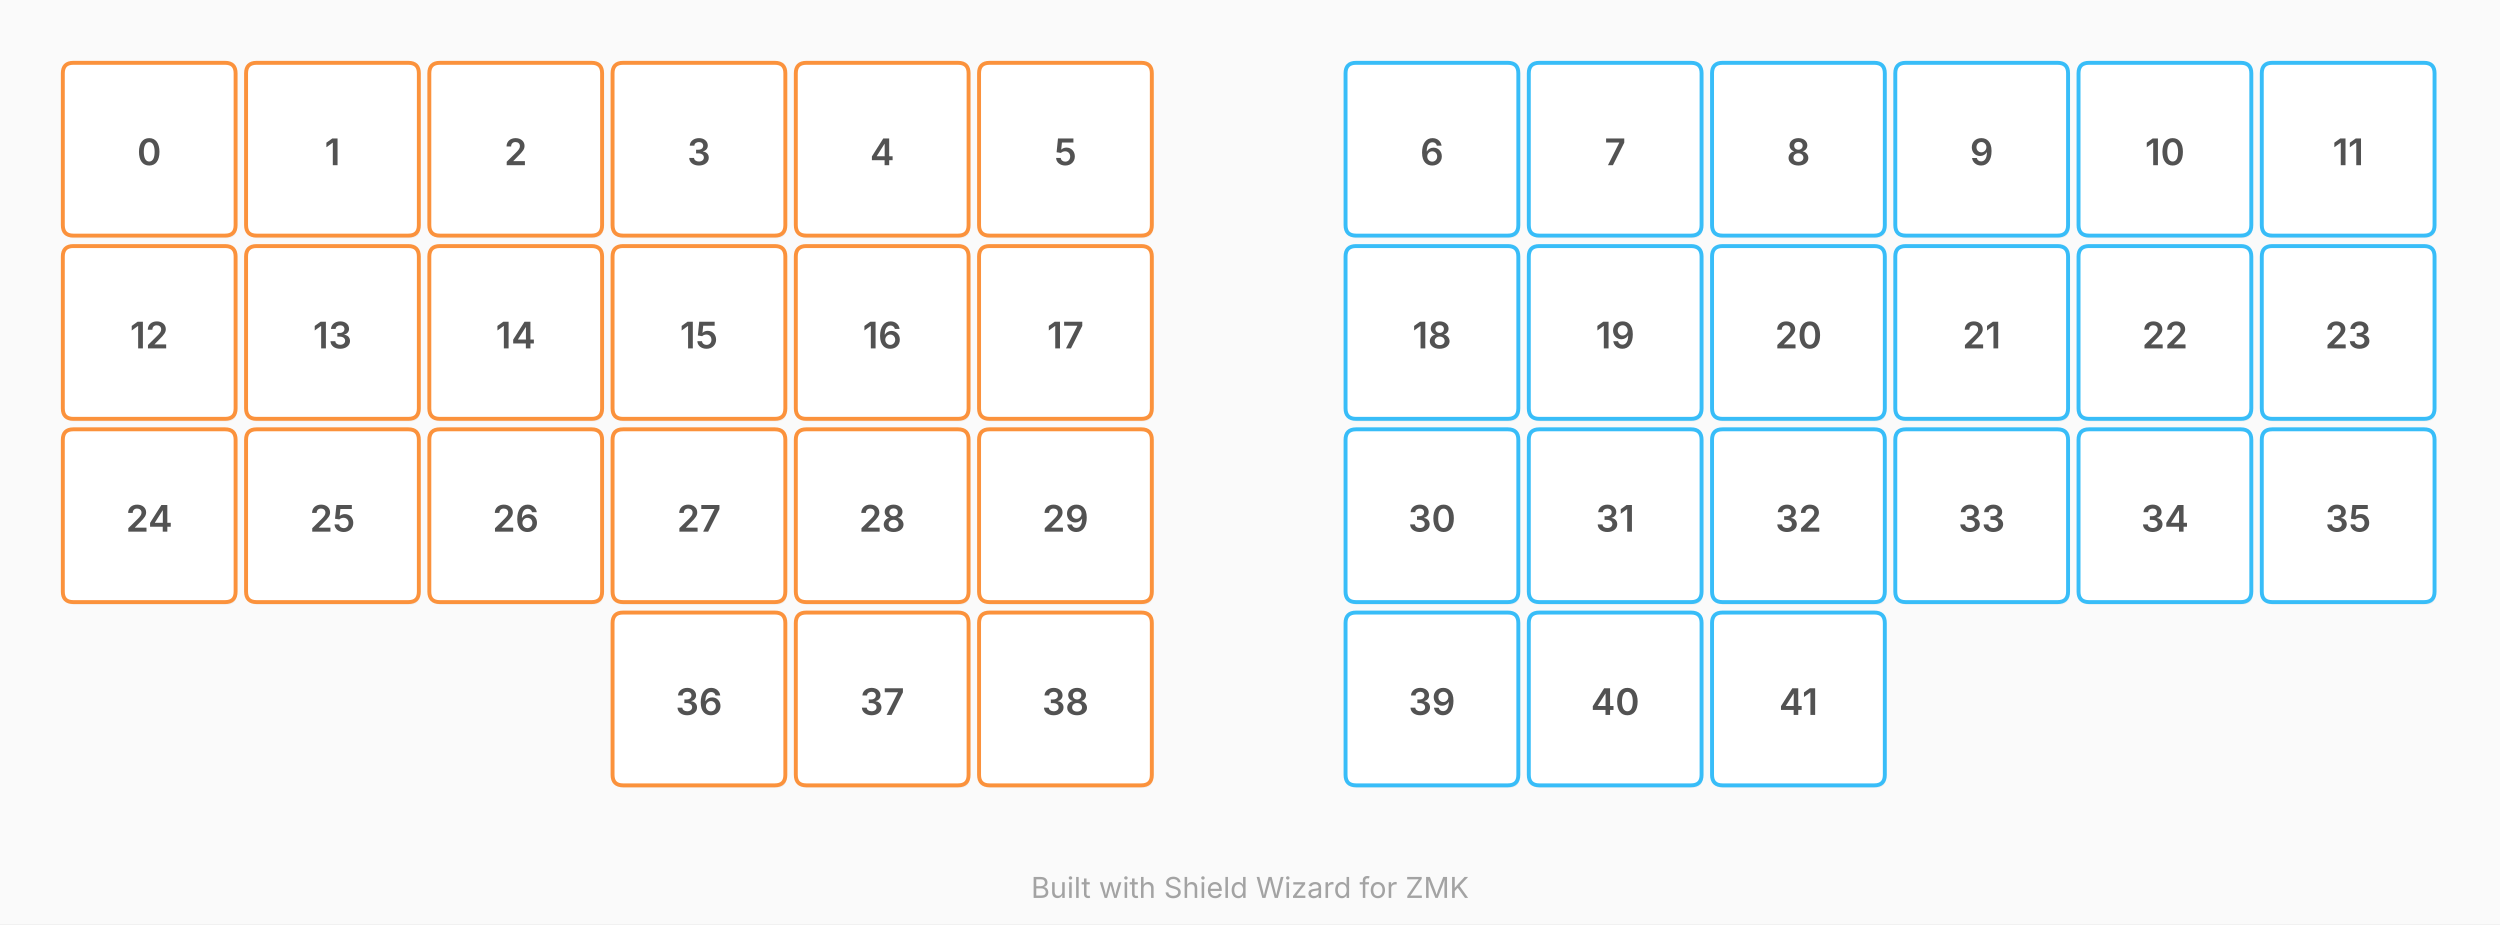
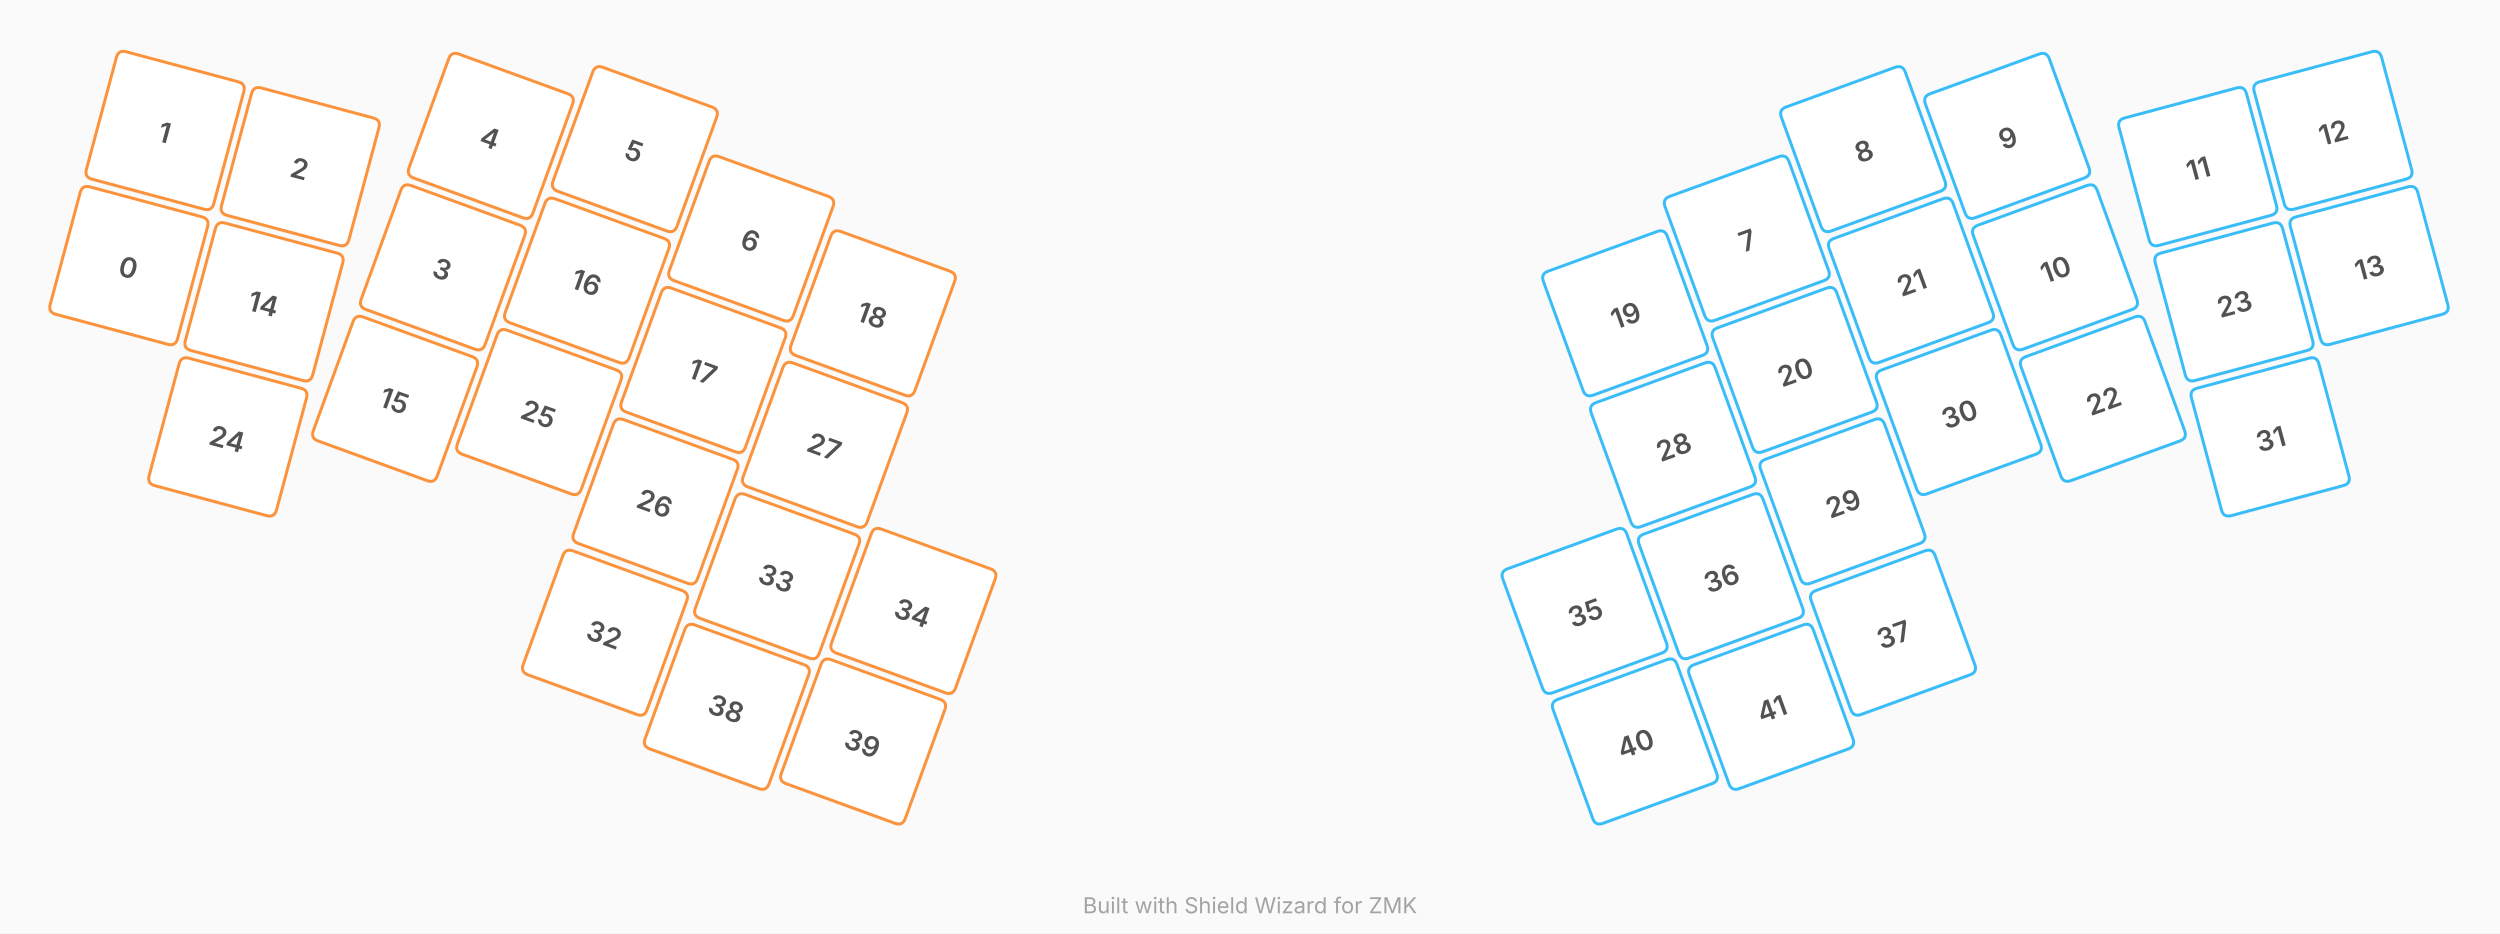
- <svg xmlns="http://www.w3.org/2000/svg" viewBox="0 0 955 353">
+ <svg xmlns="http://www.w3.org/2000/svg" viewBox="0 0 1251 467">
  <style>
  .bg { fill: #fafafa; }
  .key-body { fill: #ffffff; }
  .key-shadow { fill: rgba(0,0,0,0.04); }
  .key-label { fill: #525252; font-weight: 600; }
  .footer { fill: #a3a3a3; }
  @media (prefers-color-scheme: dark) {
    .bg { fill: #171717; }
    .key-body { fill: #2a2a2a; }
    .key-shadow { fill: rgba(0,0,0,0.15); }
    .key-label { fill: #d4d4d4; }
    .footer { fill: #525252; }
  }
</style>
-   <rect class="bg" width="955" height="353" />
-   <g transform="translate(22,22)">
+   <rect class="bg" width="1251" height="467" />
+   <g transform="translate(29.50252,97.89693) rotate(15,35,35)">
    <path class="key-shadow" d="M 6,2 L 64,2 Q 68,2 68,6 L 68,64 Q 68,68 64,68 L 6,68 Q 2,68 2,64 L 2,6 Q 2,2 6,2 Z" transform="translate(0.5,1)" />
    <path class="key-body" d="M 6,2 L 64,2 Q 68,2 68,6 L 68,64 Q 68,68 64,68 L 6,68 Q 2,68 2,64 L 2,6 Q 2,2 6,2 Z" stroke="#fb923c" stroke-width="1.5" />
    <text x="35" y="36" text-anchor="middle" dominant-baseline="central" font-family="system-ui, -apple-system, sans-serif" font-size="14" class="key-label">0</text>
  </g>
-   <g transform="translate(92,22)">
+   <g transform="translate(47.61985,30.28211) rotate(15,35,35)">
    <path class="key-shadow" d="M 6,2 L 64,2 Q 68,2 68,6 L 68,64 Q 68,68 64,68 L 6,68 Q 2,68 2,64 L 2,6 Q 2,2 6,2 Z" transform="translate(0.5,1)" />
    <path class="key-body" d="M 6,2 L 64,2 Q 68,2 68,6 L 68,64 Q 68,68 64,68 L 6,68 Q 2,68 2,64 L 2,6 Q 2,2 6,2 Z" stroke="#fb923c" stroke-width="1.5" />
    <text x="35" y="36" text-anchor="middle" dominant-baseline="central" font-family="system-ui, -apple-system, sans-serif" font-size="14" class="key-label">1</text>
  </g>
-   <g transform="translate(162,22)">
+   <g transform="translate(115.2347,48.39944) rotate(15,35,35)">
    <path class="key-shadow" d="M 6,2 L 64,2 Q 68,2 68,6 L 68,64 Q 68,68 64,68 L 6,68 Q 2,68 2,64 L 2,6 Q 2,2 6,2 Z" transform="translate(0.5,1)" />
    <path class="key-body" d="M 6,2 L 64,2 Q 68,2 68,6 L 68,64 Q 68,68 64,68 L 6,68 Q 2,68 2,64 L 2,6 Q 2,2 6,2 Z" stroke="#fb923c" stroke-width="1.5" />
    <text x="35" y="36" text-anchor="middle" dominant-baseline="central" font-family="system-ui, -apple-system, sans-serif" font-size="14" class="key-label">2</text>
  </g>
-   <g transform="translate(232,22)">
+   <g transform="translate(186.663,98.77851) rotate(20,35,35)">
    <path class="key-shadow" d="M 6,2 L 64,2 Q 68,2 68,6 L 68,64 Q 68,68 64,68 L 6,68 Q 2,68 2,64 L 2,6 Q 2,2 6,2 Z" transform="translate(0.5,1)" />
    <path class="key-body" d="M 6,2 L 64,2 Q 68,2 68,6 L 68,64 Q 68,68 64,68 L 6,68 Q 2,68 2,64 L 2,6 Q 2,2 6,2 Z" stroke="#fb923c" stroke-width="1.5" />
    <text x="35" y="36" text-anchor="middle" dominant-baseline="central" font-family="system-ui, -apple-system, sans-serif" font-size="14" class="key-label">3</text>
  </g>
-   <g transform="translate(302,22)">
+   <g transform="translate(210.6045,33) rotate(20,35,35)">
    <path class="key-shadow" d="M 6,2 L 64,2 Q 68,2 68,6 L 68,64 Q 68,68 64,68 L 6,68 Q 2,68 2,64 L 2,6 Q 2,2 6,2 Z" transform="translate(0.5,1)" />
    <path class="key-body" d="M 6,2 L 64,2 Q 68,2 68,6 L 68,64 Q 68,68 64,68 L 6,68 Q 2,68 2,64 L 2,6 Q 2,2 6,2 Z" stroke="#fb923c" stroke-width="1.5" />
    <text x="35" y="36" text-anchor="middle" dominant-baseline="central" font-family="system-ui, -apple-system, sans-serif" font-size="14" class="key-label">4</text>
  </g>
-   <g transform="translate(372,22)">
+   <g transform="translate(282.6833,39.63131) rotate(20,35,35)">
    <path class="key-shadow" d="M 6,2 L 64,2 Q 68,2 68,6 L 68,64 Q 68,68 64,68 L 6,68 Q 2,68 2,64 L 2,6 Q 2,2 6,2 Z" transform="translate(0.5,1)" />
    <path class="key-body" d="M 6,2 L 64,2 Q 68,2 68,6 L 68,64 Q 68,68 64,68 L 6,68 Q 2,68 2,64 L 2,6 Q 2,2 6,2 Z" stroke="#fb923c" stroke-width="1.5" />
    <text x="35" y="36" text-anchor="middle" dominant-baseline="central" font-family="system-ui, -apple-system, sans-serif" font-size="14" class="key-label">5</text>
  </g>
-   <g transform="translate(512,22)">
-     <path class="key-shadow" d="M 6,2 L 64,2 Q 68,2 68,6 L 68,64 Q 68,68 64,68 L 6,68 Q 2,68 2,64 L 2,6 Q 2,2 6,2 Z" transform="translate(0.5,1)" />
-     <path class="key-body" d="M 6,2 L 64,2 Q 68,2 68,6 L 68,64 Q 68,68 64,68 L 6,68 Q 2,68 2,64 L 2,6 Q 2,2 6,2 Z" stroke="#38bdf8" stroke-width="1.5" />
+   <g transform="translate(340.9014,84.34486) rotate(20,35,35)">
+     <path class="key-shadow" d="M 6,2 L 64,2 Q 68,2 68,6 L 68,64 Q 68,68 64,68 L 6,68 Q 2,68 2,64 L 2,6 Q 2,2 6,2 Z" transform="translate(0.5,1)" />
+     <path class="key-body" d="M 6,2 L 64,2 Q 68,2 68,6 L 68,64 Q 68,68 64,68 L 6,68 Q 2,68 2,64 L 2,6 Q 2,2 6,2 Z" stroke="#fb923c" stroke-width="1.5" />
    <text x="35" y="36" text-anchor="middle" dominant-baseline="central" font-family="system-ui, -apple-system, sans-serif" font-size="14" class="key-label">6</text>
  </g>
-   <g transform="translate(582,22)">
+   <g transform="translate(839.0986,84.34486) rotate(-20,35,35)">
    <path class="key-shadow" d="M 6,2 L 64,2 Q 68,2 68,6 L 68,64 Q 68,68 64,68 L 6,68 Q 2,68 2,64 L 2,6 Q 2,2 6,2 Z" transform="translate(0.5,1)" />
    <path class="key-body" d="M 6,2 L 64,2 Q 68,2 68,6 L 68,64 Q 68,68 64,68 L 6,68 Q 2,68 2,64 L 2,6 Q 2,2 6,2 Z" stroke="#38bdf8" stroke-width="1.5" />
    <text x="35" y="36" text-anchor="middle" dominant-baseline="central" font-family="system-ui, -apple-system, sans-serif" font-size="14" class="key-label">7</text>
  </g>
-   <g transform="translate(652,22)">
+   <g transform="translate(897.3167,39.63131) rotate(-20,35,35)">
    <path class="key-shadow" d="M 6,2 L 64,2 Q 68,2 68,6 L 68,64 Q 68,68 64,68 L 6,68 Q 2,68 2,64 L 2,6 Q 2,2 6,2 Z" transform="translate(0.5,1)" />
    <path class="key-body" d="M 6,2 L 64,2 Q 68,2 68,6 L 68,64 Q 68,68 64,68 L 6,68 Q 2,68 2,64 L 2,6 Q 2,2 6,2 Z" stroke="#38bdf8" stroke-width="1.5" />
    <text x="35" y="36" text-anchor="middle" dominant-baseline="central" font-family="system-ui, -apple-system, sans-serif" font-size="14" class="key-label">8</text>
  </g>
-   <g transform="translate(722,22)">
+   <g transform="translate(969.3955,33) rotate(-20,35,35)">
    <path class="key-shadow" d="M 6,2 L 64,2 Q 68,2 68,6 L 68,64 Q 68,68 64,68 L 6,68 Q 2,68 2,64 L 2,6 Q 2,2 6,2 Z" transform="translate(0.5,1)" />
    <path class="key-body" d="M 6,2 L 64,2 Q 68,2 68,6 L 68,64 Q 68,68 64,68 L 6,68 Q 2,68 2,64 L 2,6 Q 2,2 6,2 Z" stroke="#38bdf8" stroke-width="1.5" />
    <text x="35" y="36" text-anchor="middle" dominant-baseline="central" font-family="system-ui, -apple-system, sans-serif" font-size="14" class="key-label">9</text>
  </g>
-   <g transform="translate(792,22)">
+   <g transform="translate(993.337,98.77851) rotate(-20,35,35)">
    <path class="key-shadow" d="M 6,2 L 64,2 Q 68,2 68,6 L 68,64 Q 68,68 64,68 L 6,68 Q 2,68 2,64 L 2,6 Q 2,2 6,2 Z" transform="translate(0.5,1)" />
    <path class="key-body" d="M 6,2 L 64,2 Q 68,2 68,6 L 68,64 Q 68,68 64,68 L 6,68 Q 2,68 2,64 L 2,6 Q 2,2 6,2 Z" stroke="#38bdf8" stroke-width="1.5" />
    <text x="35" y="36" text-anchor="middle" dominant-baseline="central" font-family="system-ui, -apple-system, sans-serif" font-size="14" class="key-label">10</text>
  </g>
-   <g transform="translate(862,22)">
+   <g transform="translate(1064.765,48.39944) rotate(-15,35,35)">
    <path class="key-shadow" d="M 6,2 L 64,2 Q 68,2 68,6 L 68,64 Q 68,68 64,68 L 6,68 Q 2,68 2,64 L 2,6 Q 2,2 6,2 Z" transform="translate(0.5,1)" />
    <path class="key-body" d="M 6,2 L 64,2 Q 68,2 68,6 L 68,64 Q 68,68 64,68 L 6,68 Q 2,68 2,64 L 2,6 Q 2,2 6,2 Z" stroke="#38bdf8" stroke-width="1.5" />
    <text x="35" y="36" text-anchor="middle" dominant-baseline="central" font-family="system-ui, -apple-system, sans-serif" font-size="14" class="key-label">11</text>
  </g>
-   <g transform="translate(22,92)">
-     <path class="key-shadow" d="M 6,2 L 64,2 Q 68,2 68,6 L 68,64 Q 68,68 64,68 L 6,68 Q 2,68 2,64 L 2,6 Q 2,2 6,2 Z" transform="translate(0.5,1)" />
-     <path class="key-body" d="M 6,2 L 64,2 Q 68,2 68,6 L 68,64 Q 68,68 64,68 L 6,68 Q 2,68 2,64 L 2,6 Q 2,2 6,2 Z" stroke="#fb923c" stroke-width="1.5" />
+   <g transform="translate(1132.38,30.28211) rotate(-15,35,35)">
+     <path class="key-shadow" d="M 6,2 L 64,2 Q 68,2 68,6 L 68,64 Q 68,68 64,68 L 6,68 Q 2,68 2,64 L 2,6 Q 2,2 6,2 Z" transform="translate(0.5,1)" />
+     <path class="key-body" d="M 6,2 L 64,2 Q 68,2 68,6 L 68,64 Q 68,68 64,68 L 6,68 Q 2,68 2,64 L 2,6 Q 2,2 6,2 Z" stroke="#38bdf8" stroke-width="1.5" />
    <text x="35" y="36" text-anchor="middle" dominant-baseline="central" font-family="system-ui, -apple-system, sans-serif" font-size="14" class="key-label">12</text>
  </g>
-   <g transform="translate(92,92)">
-     <path class="key-shadow" d="M 6,2 L 64,2 Q 68,2 68,6 L 68,64 Q 68,68 64,68 L 6,68 Q 2,68 2,64 L 2,6 Q 2,2 6,2 Z" transform="translate(0.5,1)" />
-     <path class="key-body" d="M 6,2 L 64,2 Q 68,2 68,6 L 68,64 Q 68,68 64,68 L 6,68 Q 2,68 2,64 L 2,6 Q 2,2 6,2 Z" stroke="#fb923c" stroke-width="1.5" />
+   <g transform="translate(1150.497,97.89693) rotate(-15,35,35)">
+     <path class="key-shadow" d="M 6,2 L 64,2 Q 68,2 68,6 L 68,64 Q 68,68 64,68 L 6,68 Q 2,68 2,64 L 2,6 Q 2,2 6,2 Z" transform="translate(0.5,1)" />
+     <path class="key-body" d="M 6,2 L 64,2 Q 68,2 68,6 L 68,64 Q 68,68 64,68 L 6,68 Q 2,68 2,64 L 2,6 Q 2,2 6,2 Z" stroke="#38bdf8" stroke-width="1.5" />
    <text x="35" y="36" text-anchor="middle" dominant-baseline="central" font-family="system-ui, -apple-system, sans-serif" font-size="14" class="key-label">13</text>
  </g>
-   <g transform="translate(162,92)">
+   <g transform="translate(97.11733,116.0143) rotate(15,35,35)">
    <path class="key-shadow" d="M 6,2 L 64,2 Q 68,2 68,6 L 68,64 Q 68,68 64,68 L 6,68 Q 2,68 2,64 L 2,6 Q 2,2 6,2 Z" transform="translate(0.5,1)" />
    <path class="key-body" d="M 6,2 L 64,2 Q 68,2 68,6 L 68,64 Q 68,68 64,68 L 6,68 Q 2,68 2,64 L 2,6 Q 2,2 6,2 Z" stroke="#fb923c" stroke-width="1.5" />
    <text x="35" y="36" text-anchor="middle" dominant-baseline="central" font-family="system-ui, -apple-system, sans-serif" font-size="14" class="key-label">14</text>
  </g>
-   <g transform="translate(232,92)">
+   <g transform="translate(162.7216,164.557) rotate(20,35,35)">
    <path class="key-shadow" d="M 6,2 L 64,2 Q 68,2 68,6 L 68,64 Q 68,68 64,68 L 6,68 Q 2,68 2,64 L 2,6 Q 2,2 6,2 Z" transform="translate(0.5,1)" />
    <path class="key-body" d="M 6,2 L 64,2 Q 68,2 68,6 L 68,64 Q 68,68 64,68 L 6,68 Q 2,68 2,64 L 2,6 Q 2,2 6,2 Z" stroke="#fb923c" stroke-width="1.5" />
    <text x="35" y="36" text-anchor="middle" dominant-baseline="central" font-family="system-ui, -apple-system, sans-serif" font-size="14" class="key-label">15</text>
  </g>
-   <g transform="translate(302,92)">
+   <g transform="translate(258.7419,105.4097) rotate(20,35,35)">
    <path class="key-shadow" d="M 6,2 L 64,2 Q 68,2 68,6 L 68,64 Q 68,68 64,68 L 6,68 Q 2,68 2,64 L 2,6 Q 2,2 6,2 Z" transform="translate(0.5,1)" />
    <path class="key-body" d="M 6,2 L 64,2 Q 68,2 68,6 L 68,64 Q 68,68 64,68 L 6,68 Q 2,68 2,64 L 2,6 Q 2,2 6,2 Z" stroke="#fb923c" stroke-width="1.5" />
    <text x="35" y="36" text-anchor="middle" dominant-baseline="central" font-family="system-ui, -apple-system, sans-serif" font-size="14" class="key-label">16</text>
  </g>
-   <g transform="translate(372,92)">
+   <g transform="translate(316.96,150.1233) rotate(20,35,35)">
    <path class="key-shadow" d="M 6,2 L 64,2 Q 68,2 68,6 L 68,64 Q 68,68 64,68 L 6,68 Q 2,68 2,64 L 2,6 Q 2,2 6,2 Z" transform="translate(0.5,1)" />
    <path class="key-body" d="M 6,2 L 64,2 Q 68,2 68,6 L 68,64 Q 68,68 64,68 L 6,68 Q 2,68 2,64 L 2,6 Q 2,2 6,2 Z" stroke="#fb923c" stroke-width="1.5" />
    <text x="35" y="36" text-anchor="middle" dominant-baseline="central" font-family="system-ui, -apple-system, sans-serif" font-size="14" class="key-label">17</text>
  </g>
-   <g transform="translate(512,92)">
-     <path class="key-shadow" d="M 6,2 L 64,2 Q 68,2 68,6 L 68,64 Q 68,68 64,68 L 6,68 Q 2,68 2,64 L 2,6 Q 2,2 6,2 Z" transform="translate(0.5,1)" />
-     <path class="key-body" d="M 6,2 L 64,2 Q 68,2 68,6 L 68,64 Q 68,68 64,68 L 6,68 Q 2,68 2,64 L 2,6 Q 2,2 6,2 Z" stroke="#38bdf8" stroke-width="1.5" />
+   <g transform="translate(401.7655,121.7882) rotate(20,35,35)">
+     <path class="key-shadow" d="M 6,2 L 64,2 Q 68,2 68,6 L 68,64 Q 68,68 64,68 L 6,68 Q 2,68 2,64 L 2,6 Q 2,2 6,2 Z" transform="translate(0.5,1)" />
+     <path class="key-body" d="M 6,2 L 64,2 Q 68,2 68,6 L 68,64 Q 68,68 64,68 L 6,68 Q 2,68 2,64 L 2,6 Q 2,2 6,2 Z" stroke="#fb923c" stroke-width="1.5" />
    <text x="35" y="36" text-anchor="middle" dominant-baseline="central" font-family="system-ui, -apple-system, sans-serif" font-size="14" class="key-label">18</text>
  </g>
-   <g transform="translate(582,92)">
+   <g transform="translate(778.2345,121.7882) rotate(-20,35,35)">
    <path class="key-shadow" d="M 6,2 L 64,2 Q 68,2 68,6 L 68,64 Q 68,68 64,68 L 6,68 Q 2,68 2,64 L 2,6 Q 2,2 6,2 Z" transform="translate(0.5,1)" />
    <path class="key-body" d="M 6,2 L 64,2 Q 68,2 68,6 L 68,64 Q 68,68 64,68 L 6,68 Q 2,68 2,64 L 2,6 Q 2,2 6,2 Z" stroke="#38bdf8" stroke-width="1.5" />
    <text x="35" y="36" text-anchor="middle" dominant-baseline="central" font-family="system-ui, -apple-system, sans-serif" font-size="14" class="key-label">19</text>
  </g>
-   <g transform="translate(652,92)">
+   <g transform="translate(863.04,150.1233) rotate(-20,35,35)">
    <path class="key-shadow" d="M 6,2 L 64,2 Q 68,2 68,6 L 68,64 Q 68,68 64,68 L 6,68 Q 2,68 2,64 L 2,6 Q 2,2 6,2 Z" transform="translate(0.5,1)" />
    <path class="key-body" d="M 6,2 L 64,2 Q 68,2 68,6 L 68,64 Q 68,68 64,68 L 6,68 Q 2,68 2,64 L 2,6 Q 2,2 6,2 Z" stroke="#38bdf8" stroke-width="1.5" />
    <text x="35" y="36" text-anchor="middle" dominant-baseline="central" font-family="system-ui, -apple-system, sans-serif" font-size="14" class="key-label">20</text>
  </g>
-   <g transform="translate(722,92)">
+   <g transform="translate(921.2581,105.4097) rotate(-20,35,35)">
    <path class="key-shadow" d="M 6,2 L 64,2 Q 68,2 68,6 L 68,64 Q 68,68 64,68 L 6,68 Q 2,68 2,64 L 2,6 Q 2,2 6,2 Z" transform="translate(0.5,1)" />
    <path class="key-body" d="M 6,2 L 64,2 Q 68,2 68,6 L 68,64 Q 68,68 64,68 L 6,68 Q 2,68 2,64 L 2,6 Q 2,2 6,2 Z" stroke="#38bdf8" stroke-width="1.5" />
    <text x="35" y="36" text-anchor="middle" dominant-baseline="central" font-family="system-ui, -apple-system, sans-serif" font-size="14" class="key-label">21</text>
  </g>
-   <g transform="translate(792,92)">
+   <g transform="translate(1017.278,164.557) rotate(-20,35,35)">
    <path class="key-shadow" d="M 6,2 L 64,2 Q 68,2 68,6 L 68,64 Q 68,68 64,68 L 6,68 Q 2,68 2,64 L 2,6 Q 2,2 6,2 Z" transform="translate(0.5,1)" />
    <path class="key-body" d="M 6,2 L 64,2 Q 68,2 68,6 L 68,64 Q 68,68 64,68 L 6,68 Q 2,68 2,64 L 2,6 Q 2,2 6,2 Z" stroke="#38bdf8" stroke-width="1.5" />
    <text x="35" y="36" text-anchor="middle" dominant-baseline="central" font-family="system-ui, -apple-system, sans-serif" font-size="14" class="key-label">22</text>
  </g>
-   <g transform="translate(862,92)">
+   <g transform="translate(1082.883,116.0143) rotate(-15,35,35)">
    <path class="key-shadow" d="M 6,2 L 64,2 Q 68,2 68,6 L 68,64 Q 68,68 64,68 L 6,68 Q 2,68 2,64 L 2,6 Q 2,2 6,2 Z" transform="translate(0.5,1)" />
    <path class="key-body" d="M 6,2 L 64,2 Q 68,2 68,6 L 68,64 Q 68,68 64,68 L 6,68 Q 2,68 2,64 L 2,6 Q 2,2 6,2 Z" stroke="#38bdf8" stroke-width="1.5" />
    <text x="35" y="36" text-anchor="middle" dominant-baseline="central" font-family="system-ui, -apple-system, sans-serif" font-size="14" class="key-label">23</text>
  </g>
-   <g transform="translate(22,162)">
+   <g transform="translate(79,183.629) rotate(15,35,35)">
    <path class="key-shadow" d="M 6,2 L 64,2 Q 68,2 68,6 L 68,64 Q 68,68 64,68 L 6,68 Q 2,68 2,64 L 2,6 Q 2,2 6,2 Z" transform="translate(0.5,1)" />
    <path class="key-body" d="M 6,2 L 64,2 Q 68,2 68,6 L 68,64 Q 68,68 64,68 L 6,68 Q 2,68 2,64 L 2,6 Q 2,2 6,2 Z" stroke="#fb923c" stroke-width="1.5" />
    <text x="35" y="36" text-anchor="middle" dominant-baseline="central" font-family="system-ui, -apple-system, sans-serif" font-size="14" class="key-label">24</text>
  </g>
-   <g transform="translate(92,162)">
+   <g transform="translate(234.8005,171.1883) rotate(20,35,35)">
    <path class="key-shadow" d="M 6,2 L 64,2 Q 68,2 68,6 L 68,64 Q 68,68 64,68 L 6,68 Q 2,68 2,64 L 2,6 Q 2,2 6,2 Z" transform="translate(0.5,1)" />
    <path class="key-body" d="M 6,2 L 64,2 Q 68,2 68,6 L 68,64 Q 68,68 64,68 L 6,68 Q 2,68 2,64 L 2,6 Q 2,2 6,2 Z" stroke="#fb923c" stroke-width="1.5" />
    <text x="35" y="36" text-anchor="middle" dominant-baseline="central" font-family="system-ui, -apple-system, sans-serif" font-size="14" class="key-label">25</text>
  </g>
-   <g transform="translate(162,162)">
+   <g transform="translate(293.0185,215.9018) rotate(20,35,35)">
    <path class="key-shadow" d="M 6,2 L 64,2 Q 68,2 68,6 L 68,64 Q 68,68 64,68 L 6,68 Q 2,68 2,64 L 2,6 Q 2,2 6,2 Z" transform="translate(0.5,1)" />
    <path class="key-body" d="M 6,2 L 64,2 Q 68,2 68,6 L 68,64 Q 68,68 64,68 L 6,68 Q 2,68 2,64 L 2,6 Q 2,2 6,2 Z" stroke="#fb923c" stroke-width="1.5" />
    <text x="35" y="36" text-anchor="middle" dominant-baseline="central" font-family="system-ui, -apple-system, sans-serif" font-size="14" class="key-label">26</text>
  </g>
-   <g transform="translate(232,162)">
+   <g transform="translate(377.8241,187.5667) rotate(20,35,35)">
    <path class="key-shadow" d="M 6,2 L 64,2 Q 68,2 68,6 L 68,64 Q 68,68 64,68 L 6,68 Q 2,68 2,64 L 2,6 Q 2,2 6,2 Z" transform="translate(0.5,1)" />
    <path class="key-body" d="M 6,2 L 64,2 Q 68,2 68,6 L 68,64 Q 68,68 64,68 L 6,68 Q 2,68 2,64 L 2,6 Q 2,2 6,2 Z" stroke="#fb923c" stroke-width="1.5" />
    <text x="35" y="36" text-anchor="middle" dominant-baseline="central" font-family="system-ui, -apple-system, sans-serif" font-size="14" class="key-label">27</text>
  </g>
-   <g transform="translate(302,162)">
-     <path class="key-shadow" d="M 6,2 L 64,2 Q 68,2 68,6 L 68,64 Q 68,68 64,68 L 6,68 Q 2,68 2,64 L 2,6 Q 2,2 6,2 Z" transform="translate(0.5,1)" />
-     <path class="key-body" d="M 6,2 L 64,2 Q 68,2 68,6 L 68,64 Q 68,68 64,68 L 6,68 Q 2,68 2,64 L 2,6 Q 2,2 6,2 Z" stroke="#fb923c" stroke-width="1.5" />
+   <g transform="translate(802.1759,187.5667) rotate(-20,35,35)">
+     <path class="key-shadow" d="M 6,2 L 64,2 Q 68,2 68,6 L 68,64 Q 68,68 64,68 L 6,68 Q 2,68 2,64 L 2,6 Q 2,2 6,2 Z" transform="translate(0.5,1)" />
+     <path class="key-body" d="M 6,2 L 64,2 Q 68,2 68,6 L 68,64 Q 68,68 64,68 L 6,68 Q 2,68 2,64 L 2,6 Q 2,2 6,2 Z" stroke="#38bdf8" stroke-width="1.5" />
    <text x="35" y="36" text-anchor="middle" dominant-baseline="central" font-family="system-ui, -apple-system, sans-serif" font-size="14" class="key-label">28</text>
  </g>
-   <g transform="translate(372,162)">
-     <path class="key-shadow" d="M 6,2 L 64,2 Q 68,2 68,6 L 68,64 Q 68,68 64,68 L 6,68 Q 2,68 2,64 L 2,6 Q 2,2 6,2 Z" transform="translate(0.5,1)" />
-     <path class="key-body" d="M 6,2 L 64,2 Q 68,2 68,6 L 68,64 Q 68,68 64,68 L 6,68 Q 2,68 2,64 L 2,6 Q 2,2 6,2 Z" stroke="#fb923c" stroke-width="1.5" />
+   <g transform="translate(886.9815,215.9018) rotate(-20,35,35)">
+     <path class="key-shadow" d="M 6,2 L 64,2 Q 68,2 68,6 L 68,64 Q 68,68 64,68 L 6,68 Q 2,68 2,64 L 2,6 Q 2,2 6,2 Z" transform="translate(0.5,1)" />
+     <path class="key-body" d="M 6,2 L 64,2 Q 68,2 68,6 L 68,64 Q 68,68 64,68 L 6,68 Q 2,68 2,64 L 2,6 Q 2,2 6,2 Z" stroke="#38bdf8" stroke-width="1.5" />
    <text x="35" y="36" text-anchor="middle" dominant-baseline="central" font-family="system-ui, -apple-system, sans-serif" font-size="14" class="key-label">29</text>
  </g>
-   <g transform="translate(512,162)">
+   <g transform="translate(945.1995,171.1883) rotate(-20,35,35)">
    <path class="key-shadow" d="M 6,2 L 64,2 Q 68,2 68,6 L 68,64 Q 68,68 64,68 L 6,68 Q 2,68 2,64 L 2,6 Q 2,2 6,2 Z" transform="translate(0.5,1)" />
    <path class="key-body" d="M 6,2 L 64,2 Q 68,2 68,6 L 68,64 Q 68,68 64,68 L 6,68 Q 2,68 2,64 L 2,6 Q 2,2 6,2 Z" stroke="#38bdf8" stroke-width="1.5" />
    <text x="35" y="36" text-anchor="middle" dominant-baseline="central" font-family="system-ui, -apple-system, sans-serif" font-size="14" class="key-label">30</text>
  </g>
-   <g transform="translate(582,162)">
+   <g transform="translate(1101,183.629) rotate(-15,35,35)">
    <path class="key-shadow" d="M 6,2 L 64,2 Q 68,2 68,6 L 68,64 Q 68,68 64,68 L 6,68 Q 2,68 2,64 L 2,6 Q 2,2 6,2 Z" transform="translate(0.5,1)" />
    <path class="key-body" d="M 6,2 L 64,2 Q 68,2 68,6 L 68,64 Q 68,68 64,68 L 6,68 Q 2,68 2,64 L 2,6 Q 2,2 6,2 Z" stroke="#38bdf8" stroke-width="1.5" />
    <text x="35" y="36" text-anchor="middle" dominant-baseline="central" font-family="system-ui, -apple-system, sans-serif" font-size="14" class="key-label">31</text>
  </g>
-   <g transform="translate(652,162)">
-     <path class="key-shadow" d="M 6,2 L 64,2 Q 68,2 68,6 L 68,64 Q 68,68 64,68 L 6,68 Q 2,68 2,64 L 2,6 Q 2,2 6,2 Z" transform="translate(0.5,1)" />
-     <path class="key-body" d="M 6,2 L 64,2 Q 68,2 68,6 L 68,64 Q 68,68 64,68 L 6,68 Q 2,68 2,64 L 2,6 Q 2,2 6,2 Z" stroke="#38bdf8" stroke-width="1.5" />
+   <g transform="translate(267.7394,281.5854) rotate(20,35,35)">
+     <path class="key-shadow" d="M 6,2 L 64,2 Q 68,2 68,6 L 68,64 Q 68,68 64,68 L 6,68 Q 2,68 2,64 L 2,6 Q 2,2 6,2 Z" transform="translate(0.5,1)" />
+     <path class="key-body" d="M 6,2 L 64,2 Q 68,2 68,6 L 68,64 Q 68,68 64,68 L 6,68 Q 2,68 2,64 L 2,6 Q 2,2 6,2 Z" stroke="#fb923c" stroke-width="1.5" />
    <text x="35" y="36" text-anchor="middle" dominant-baseline="central" font-family="system-ui, -apple-system, sans-serif" font-size="14" class="key-label">32</text>
  </g>
-   <g transform="translate(722,162)">
-     <path class="key-shadow" d="M 6,2 L 64,2 Q 68,2 68,6 L 68,64 Q 68,68 64,68 L 6,68 Q 2,68 2,64 L 2,6 Q 2,2 6,2 Z" transform="translate(0.5,1)" />
-     <path class="key-body" d="M 6,2 L 64,2 Q 68,2 68,6 L 68,64 Q 68,68 64,68 L 6,68 Q 2,68 2,64 L 2,6 Q 2,2 6,2 Z" stroke="#38bdf8" stroke-width="1.5" />
+   <g transform="translate(353.8827,253.3451) rotate(20,35,35)">
+     <path class="key-shadow" d="M 6,2 L 64,2 Q 68,2 68,6 L 68,64 Q 68,68 64,68 L 6,68 Q 2,68 2,64 L 2,6 Q 2,2 6,2 Z" transform="translate(0.5,1)" />
+     <path class="key-body" d="M 6,2 L 64,2 Q 68,2 68,6 L 68,64 Q 68,68 64,68 L 6,68 Q 2,68 2,64 L 2,6 Q 2,2 6,2 Z" stroke="#fb923c" stroke-width="1.5" />
    <text x="35" y="36" text-anchor="middle" dominant-baseline="central" font-family="system-ui, -apple-system, sans-serif" font-size="14" class="key-label">33</text>
  </g>
-   <g transform="translate(792,162)">
-     <path class="key-shadow" d="M 6,2 L 64,2 Q 68,2 68,6 L 68,64 Q 68,68 64,68 L 6,68 Q 2,68 2,64 L 2,6 Q 2,2 6,2 Z" transform="translate(0.5,1)" />
-     <path class="key-body" d="M 6,2 L 64,2 Q 68,2 68,6 L 68,64 Q 68,68 64,68 L 6,68 Q 2,68 2,64 L 2,6 Q 2,2 6,2 Z" stroke="#38bdf8" stroke-width="1.5" />
+   <g transform="translate(422.0553,270.7087) rotate(20,35,35)">
+     <path class="key-shadow" d="M 6,2 L 64,2 Q 68,2 68,6 L 68,64 Q 68,68 64,68 L 6,68 Q 2,68 2,64 L 2,6 Q 2,2 6,2 Z" transform="translate(0.5,1)" />
+     <path class="key-body" d="M 6,2 L 64,2 Q 68,2 68,6 L 68,64 Q 68,68 64,68 L 6,68 Q 2,68 2,64 L 2,6 Q 2,2 6,2 Z" stroke="#fb923c" stroke-width="1.5" />
    <text x="35" y="36" text-anchor="middle" dominant-baseline="central" font-family="system-ui, -apple-system, sans-serif" font-size="14" class="key-label">34</text>
  </g>
-   <g transform="translate(862,162)">
+   <g transform="translate(757.9447,270.7087) rotate(-20,35,35)">
    <path class="key-shadow" d="M 6,2 L 64,2 Q 68,2 68,6 L 68,64 Q 68,68 64,68 L 6,68 Q 2,68 2,64 L 2,6 Q 2,2 6,2 Z" transform="translate(0.5,1)" />
    <path class="key-body" d="M 6,2 L 64,2 Q 68,2 68,6 L 68,64 Q 68,68 64,68 L 6,68 Q 2,68 2,64 L 2,6 Q 2,2 6,2 Z" stroke="#38bdf8" stroke-width="1.5" />
    <text x="35" y="36" text-anchor="middle" dominant-baseline="central" font-family="system-ui, -apple-system, sans-serif" font-size="14" class="key-label">35</text>
  </g>
-   <g transform="translate(232,232)">
-     <path class="key-shadow" d="M 6,2 L 64,2 Q 68,2 68,6 L 68,64 Q 68,68 64,68 L 6,68 Q 2,68 2,64 L 2,6 Q 2,2 6,2 Z" transform="translate(0.5,1)" />
-     <path class="key-body" d="M 6,2 L 64,2 Q 68,2 68,6 L 68,64 Q 68,68 64,68 L 6,68 Q 2,68 2,64 L 2,6 Q 2,2 6,2 Z" stroke="#fb923c" stroke-width="1.5" />
+   <g transform="translate(826.1173,253.3451) rotate(-20,35,35)">
+     <path class="key-shadow" d="M 6,2 L 64,2 Q 68,2 68,6 L 68,64 Q 68,68 64,68 L 6,68 Q 2,68 2,64 L 2,6 Q 2,2 6,2 Z" transform="translate(0.5,1)" />
+     <path class="key-body" d="M 6,2 L 64,2 Q 68,2 68,6 L 68,64 Q 68,68 64,68 L 6,68 Q 2,68 2,64 L 2,6 Q 2,2 6,2 Z" stroke="#38bdf8" stroke-width="1.5" />
    <text x="35" y="36" text-anchor="middle" dominant-baseline="central" font-family="system-ui, -apple-system, sans-serif" font-size="14" class="key-label">36</text>
  </g>
-   <g transform="translate(302,232)">
-     <path class="key-shadow" d="M 6,2 L 64,2 Q 68,2 68,6 L 68,64 Q 68,68 64,68 L 6,68 Q 2,68 2,64 L 2,6 Q 2,2 6,2 Z" transform="translate(0.5,1)" />
-     <path class="key-body" d="M 6,2 L 64,2 Q 68,2 68,6 L 68,64 Q 68,68 64,68 L 6,68 Q 2,68 2,64 L 2,6 Q 2,2 6,2 Z" stroke="#fb923c" stroke-width="1.5" />
+   <g transform="translate(912.2606,281.5854) rotate(-20,35,35)">
+     <path class="key-shadow" d="M 6,2 L 64,2 Q 68,2 68,6 L 68,64 Q 68,68 64,68 L 6,68 Q 2,68 2,64 L 2,6 Q 2,2 6,2 Z" transform="translate(0.5,1)" />
+     <path class="key-body" d="M 6,2 L 64,2 Q 68,2 68,6 L 68,64 Q 68,68 64,68 L 6,68 Q 2,68 2,64 L 2,6 Q 2,2 6,2 Z" stroke="#38bdf8" stroke-width="1.5" />
    <text x="35" y="36" text-anchor="middle" dominant-baseline="central" font-family="system-ui, -apple-system, sans-serif" font-size="14" class="key-label">37</text>
  </g>
-   <g transform="translate(372,232)">
+   <g transform="translate(328.7296,318.6826) rotate(20,35,35)">
    <path class="key-shadow" d="M 6,2 L 64,2 Q 68,2 68,6 L 68,64 Q 68,68 64,68 L 6,68 Q 2,68 2,64 L 2,6 Q 2,2 6,2 Z" transform="translate(0.5,1)" />
    <path class="key-body" d="M 6,2 L 64,2 Q 68,2 68,6 L 68,64 Q 68,68 64,68 L 6,68 Q 2,68 2,64 L 2,6 Q 2,2 6,2 Z" stroke="#fb923c" stroke-width="1.5" />
    <text x="35" y="36" text-anchor="middle" dominant-baseline="central" font-family="system-ui, -apple-system, sans-serif" font-size="14" class="key-label">38</text>
  </g>
-   <g transform="translate(512,232)">
-     <path class="key-shadow" d="M 6,2 L 64,2 Q 68,2 68,6 L 68,64 Q 68,68 64,68 L 6,68 Q 2,68 2,64 L 2,6 Q 2,2 6,2 Z" transform="translate(0.5,1)" />
-     <path class="key-body" d="M 6,2 L 64,2 Q 68,2 68,6 L 68,64 Q 68,68 64,68 L 6,68 Q 2,68 2,64 L 2,6 Q 2,2 6,2 Z" stroke="#38bdf8" stroke-width="1.5" />
+   <g transform="translate(396.9022,336.0461) rotate(20,35,35)">
+     <path class="key-shadow" d="M 6,2 L 64,2 Q 68,2 68,6 L 68,64 Q 68,68 64,68 L 6,68 Q 2,68 2,64 L 2,6 Q 2,2 6,2 Z" transform="translate(0.5,1)" />
+     <path class="key-body" d="M 6,2 L 64,2 Q 68,2 68,6 L 68,64 Q 68,68 64,68 L 6,68 Q 2,68 2,64 L 2,6 Q 2,2 6,2 Z" stroke="#fb923c" stroke-width="1.5" />
    <text x="35" y="36" text-anchor="middle" dominant-baseline="central" font-family="system-ui, -apple-system, sans-serif" font-size="14" class="key-label">39</text>
  </g>
-   <g transform="translate(582,232)">
+   <g transform="translate(783.0978,336.0461) rotate(-20,35,35)">
    <path class="key-shadow" d="M 6,2 L 64,2 Q 68,2 68,6 L 68,64 Q 68,68 64,68 L 6,68 Q 2,68 2,64 L 2,6 Q 2,2 6,2 Z" transform="translate(0.5,1)" />
    <path class="key-body" d="M 6,2 L 64,2 Q 68,2 68,6 L 68,64 Q 68,68 64,68 L 6,68 Q 2,68 2,64 L 2,6 Q 2,2 6,2 Z" stroke="#38bdf8" stroke-width="1.5" />
    <text x="35" y="36" text-anchor="middle" dominant-baseline="central" font-family="system-ui, -apple-system, sans-serif" font-size="14" class="key-label">40</text>
  </g>
-   <g transform="translate(652,232)">
+   <g transform="translate(851.2704,318.6826) rotate(-20,35,35)">
    <path class="key-shadow" d="M 6,2 L 64,2 Q 68,2 68,6 L 68,64 Q 68,68 64,68 L 6,68 Q 2,68 2,64 L 2,6 Q 2,2 6,2 Z" transform="translate(0.5,1)" />
    <path class="key-body" d="M 6,2 L 64,2 Q 68,2 68,6 L 68,64 Q 68,68 64,68 L 6,68 Q 2,68 2,64 L 2,6 Q 2,2 6,2 Z" stroke="#38bdf8" stroke-width="1.5" />
    <text x="35" y="36" text-anchor="middle" dominant-baseline="central" font-family="system-ui, -apple-system, sans-serif" font-size="14" class="key-label">41</text>
  </g>
-   <text x="477.5" y="339" text-anchor="middle" dominant-baseline="central" font-family="system-ui, -apple-system, sans-serif" font-size="11" class="footer">Built with Shield Wizard for ZMK</text>
+   <text x="625.5" y="453" text-anchor="middle" dominant-baseline="central" font-family="system-ui, -apple-system, sans-serif" font-size="11" class="footer">Built with Shield Wizard for ZMK</text>
</svg>
